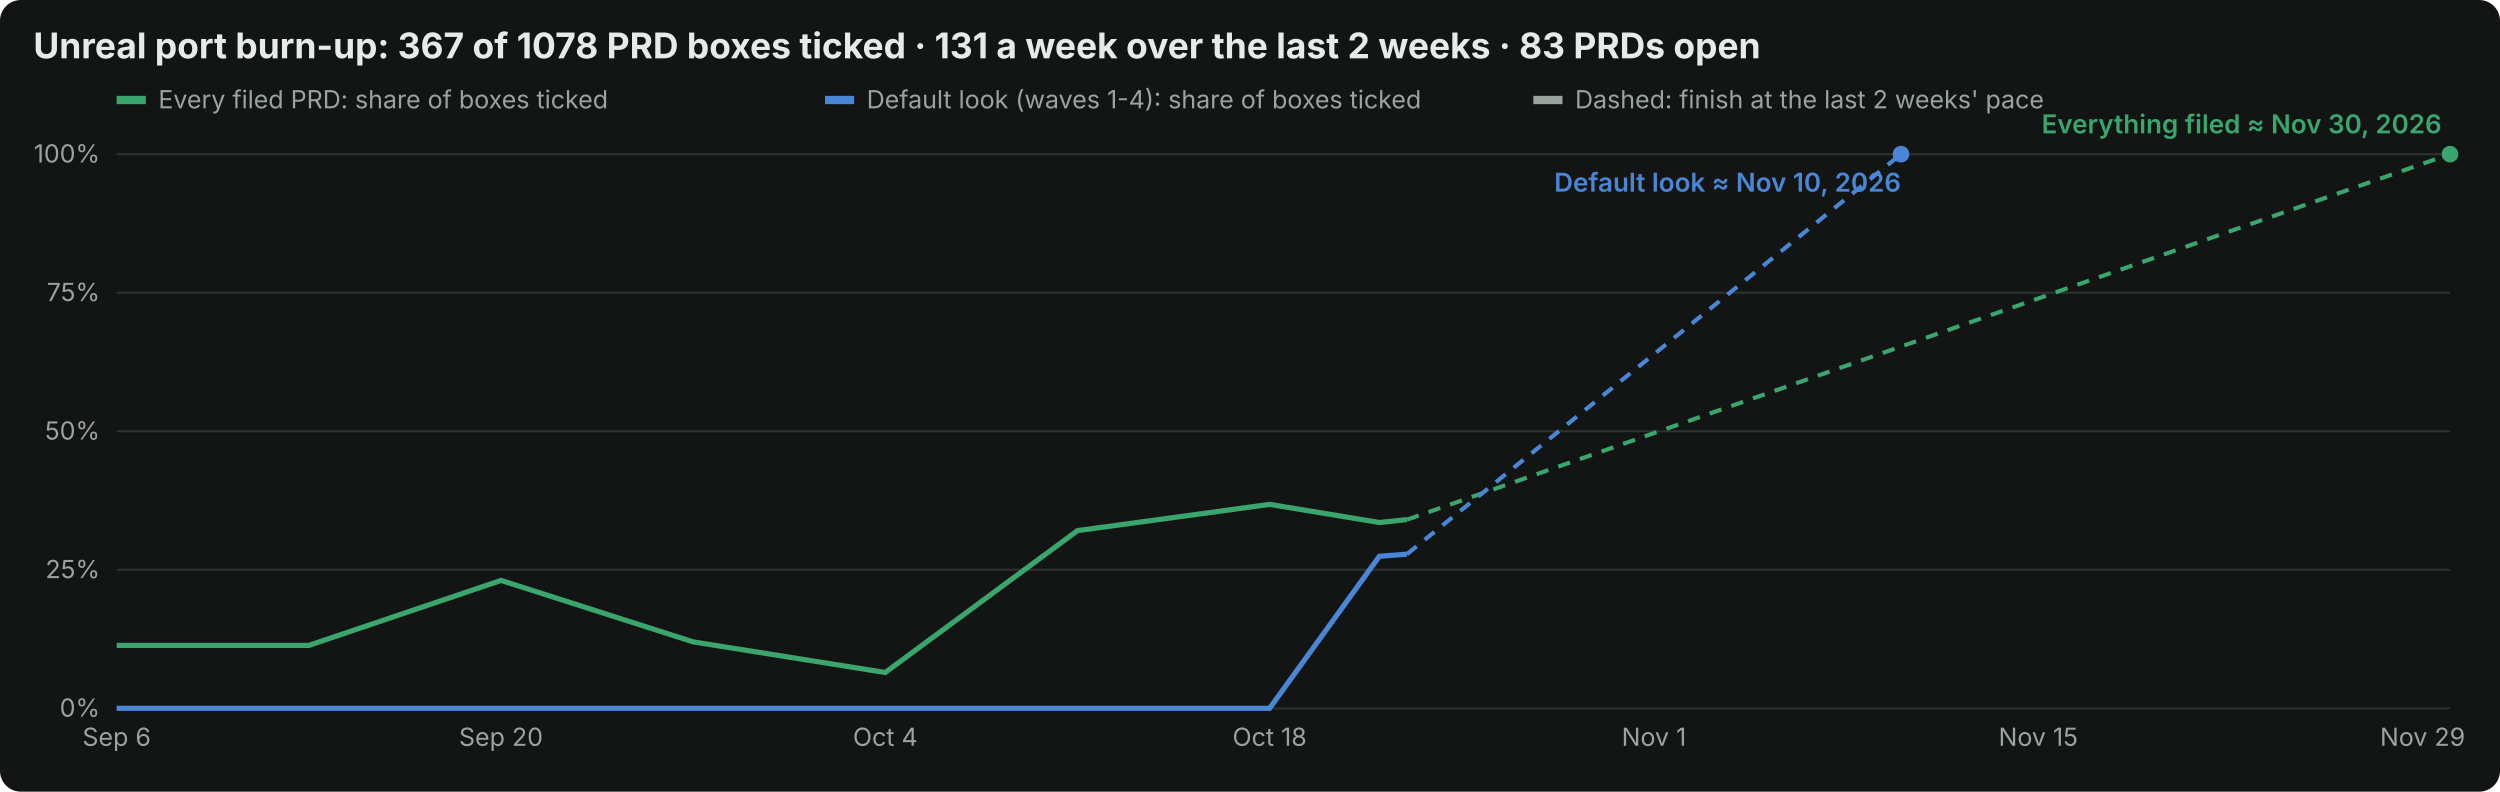
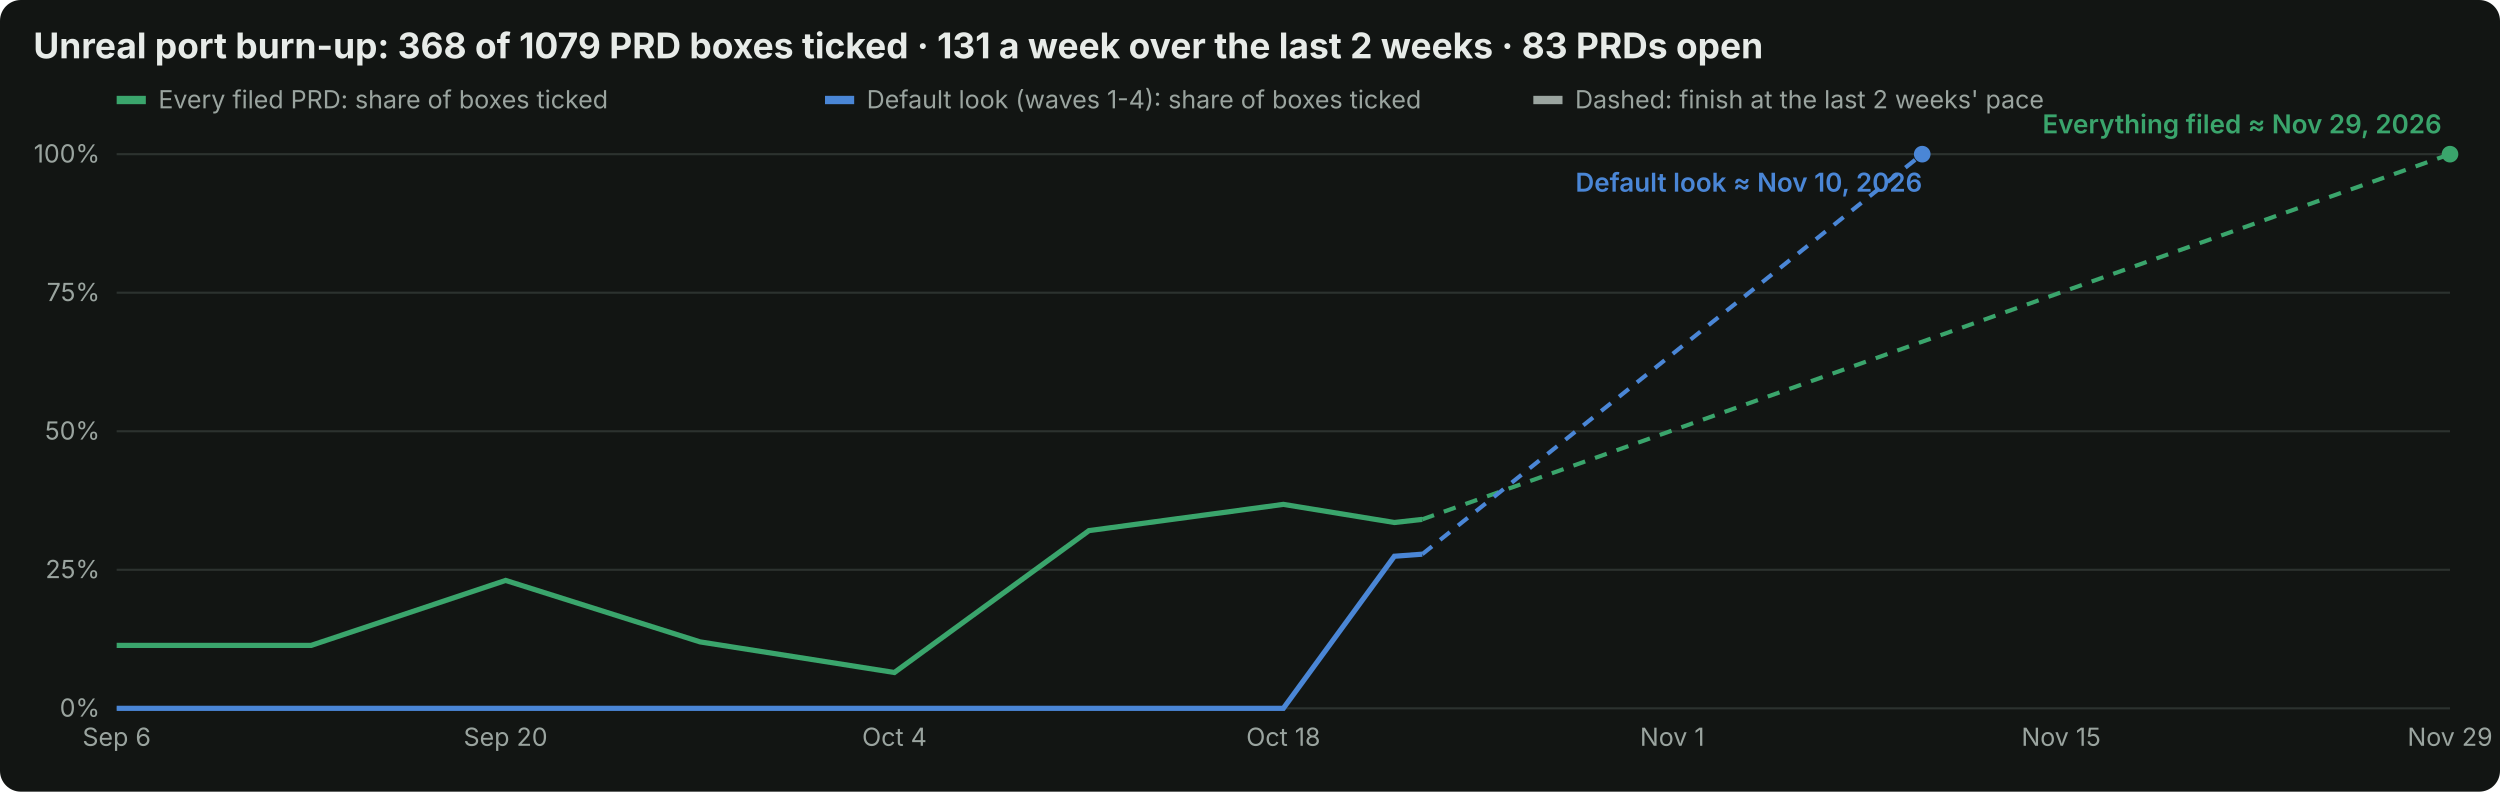
<svg xmlns="http://www.w3.org/2000/svg" viewBox="0 0 1200 380" width="1200" height="380" font-family="system-ui, -apple-system, Segoe UI, sans-serif">
  <style>.h{fill:#e7ebe8;font-size:17px;font-weight:700}.t{fill:#9aa49f;font-size:12px}.e{font-size:12.5px;font-weight:600}</style>
  <rect width="1200" height="380" rx="10" fill="#121513" />
-   <text x="16" y="28" class="h">Unreal port burn-up: 367 of 1078 PRD boxes ticked · 131 a week over the last 2 weeks · 83 PRDs open</text>
+   <text x="16" y="28" class="h">Unreal port burn-up: 368 of 1079 PRD boxes ticked · 131 a week over the last 2 weeks · 83 PRDs open</text>
  <rect x="56" y="46" width="14" height="4" fill="#3aa56c" />
  <text x="76" y="52" class="t">Every filed PRD: share of boxes ticked</text>
  <rect x="396" y="46" width="14" height="4" fill="#4a86d6" />
  <text x="416" y="52" class="t">Default look (waves 1-4): share of boxes ticked</text>
  <rect x="736" y="46" width="14" height="4" fill="#9aa49f" />
  <text x="756" y="52" class="t">Dashed: finish at the last 2 weeks' pace</text>
  <line x1="56" x2="1176" y1="340" y2="340" stroke="#2c322f" />
  <text x="48" y="344" class="t" text-anchor="end">0%</text>
  <line x1="56" x2="1176" y1="273.5" y2="273.5" stroke="#2c322f" />
  <text x="48" y="277.5" class="t" text-anchor="end">25%</text>
  <line x1="56" x2="1176" y1="207" y2="207" stroke="#2c322f" />
  <text x="48" y="211" class="t" text-anchor="end">50%</text>
  <line x1="56" x2="1176" y1="140.5" y2="140.5" stroke="#2c322f" />
  <text x="48" y="144.5" class="t" text-anchor="end">75%</text>
  <line x1="56" x2="1176" y1="74" y2="74" stroke="#2c322f" />
  <text x="48" y="78" class="t" text-anchor="end">100%</text>
  <text x="56" y="358" class="t" text-anchor="middle">Sep 6</text>
-   <text x="240.471" y="358" class="t" text-anchor="middle">Sep 20</text>
-   <text x="424.941" y="358" class="t" text-anchor="middle">Oct 4</text>
-   <text x="609.412" y="358" class="t" text-anchor="middle">Oct 18</text>
-   <text x="793.882" y="358" class="t" text-anchor="middle">Nov 1</text>
-   <text x="978.353" y="358" class="t" text-anchor="middle">Nov 15</text>
-   <text x="1162.824" y="358" class="t" text-anchor="middle">Nov 29</text>
-   <path d="M56.0,309.8L148.2,309.8L240.5,278.6L332.7,308.1L424.9,322.8L517.2,254.7L609.4,242.1L662.1,250.8L675.3,249.4" stroke="#3aa56c" stroke-width="2.5" fill="none" />
-   <path d="M56.0,340.0L148.2,340.0L240.5,340.0L332.7,340.0L424.9,340.0L517.2,340.0L609.4,340.0L662.1,267.0L675.3,266.0" stroke="#4a86d6" stroke-width="2.5" fill="none" />
-   <path d="M675.294,249.442L1176,74" stroke="#3aa56c" stroke-width="2" stroke-dasharray="6 5" fill="none" />
+   <text x="242.667" y="358" class="t" text-anchor="middle">Sep 20</text>
+   <text x="429.333" y="358" class="t" text-anchor="middle">Oct 4</text>
+   <text x="616" y="358" class="t" text-anchor="middle">Oct 18</text>
+   <text x="802.667" y="358" class="t" text-anchor="middle">Nov 1</text>
+   <text x="989.333" y="358" class="t" text-anchor="middle">Nov 15</text>
+   <text x="1176" y="358" class="t" text-anchor="middle">Nov 29</text>
+   <path d="M56.0,309.8L149.3,309.8L242.7,278.6L336.0,308.1L429.3,322.8L522.7,254.7L616.0,242.1L669.3,250.8L682.7,249.3" stroke="#3aa56c" stroke-width="2.5" fill="none" />
+   <path d="M56.0,340.0L149.3,340.0L242.7,340.0L336.0,340.0L429.3,340.0L522.7,340.0L616.0,340.0L669.3,267.0L682.7,266.0" stroke="#4a86d6" stroke-width="2.5" fill="none" />
+   <path d="M682.667,249.279L1176,74" stroke="#3aa56c" stroke-width="2" stroke-dasharray="6 5" fill="none" />
  <circle cx="1176" cy="74" r="4" fill="#3aa56c" />
-   <text x="1172" y="64" class="e" fill="#3aa56c" text-anchor="end">Everything filed ≈ Nov 30, 2026</text>
-   <path d="M675.294,266.02L912.471,74" stroke="#4a86d6" stroke-width="2" stroke-dasharray="6 5" fill="none" />
-   <circle cx="912.471" cy="74" r="4" fill="#4a86d6" />
-   <text x="912.471" y="92" class="e" fill="#4a86d6" text-anchor="end">Default look ≈ Nov 10, 2026</text>
+   <text x="1172" y="64" class="e" fill="#3aa56c" text-anchor="end">Everything filed ≈ Nov 29, 2026</text>
+   <path d="M682.667,266.02L922.667,74" stroke="#4a86d6" stroke-width="2" stroke-dasharray="6 5" fill="none" />
+   <circle cx="922.667" cy="74" r="4" fill="#4a86d6" />
+   <text x="922.667" y="92" class="e" fill="#4a86d6" text-anchor="end">Default look ≈ Nov 10, 2026</text>
</svg>
